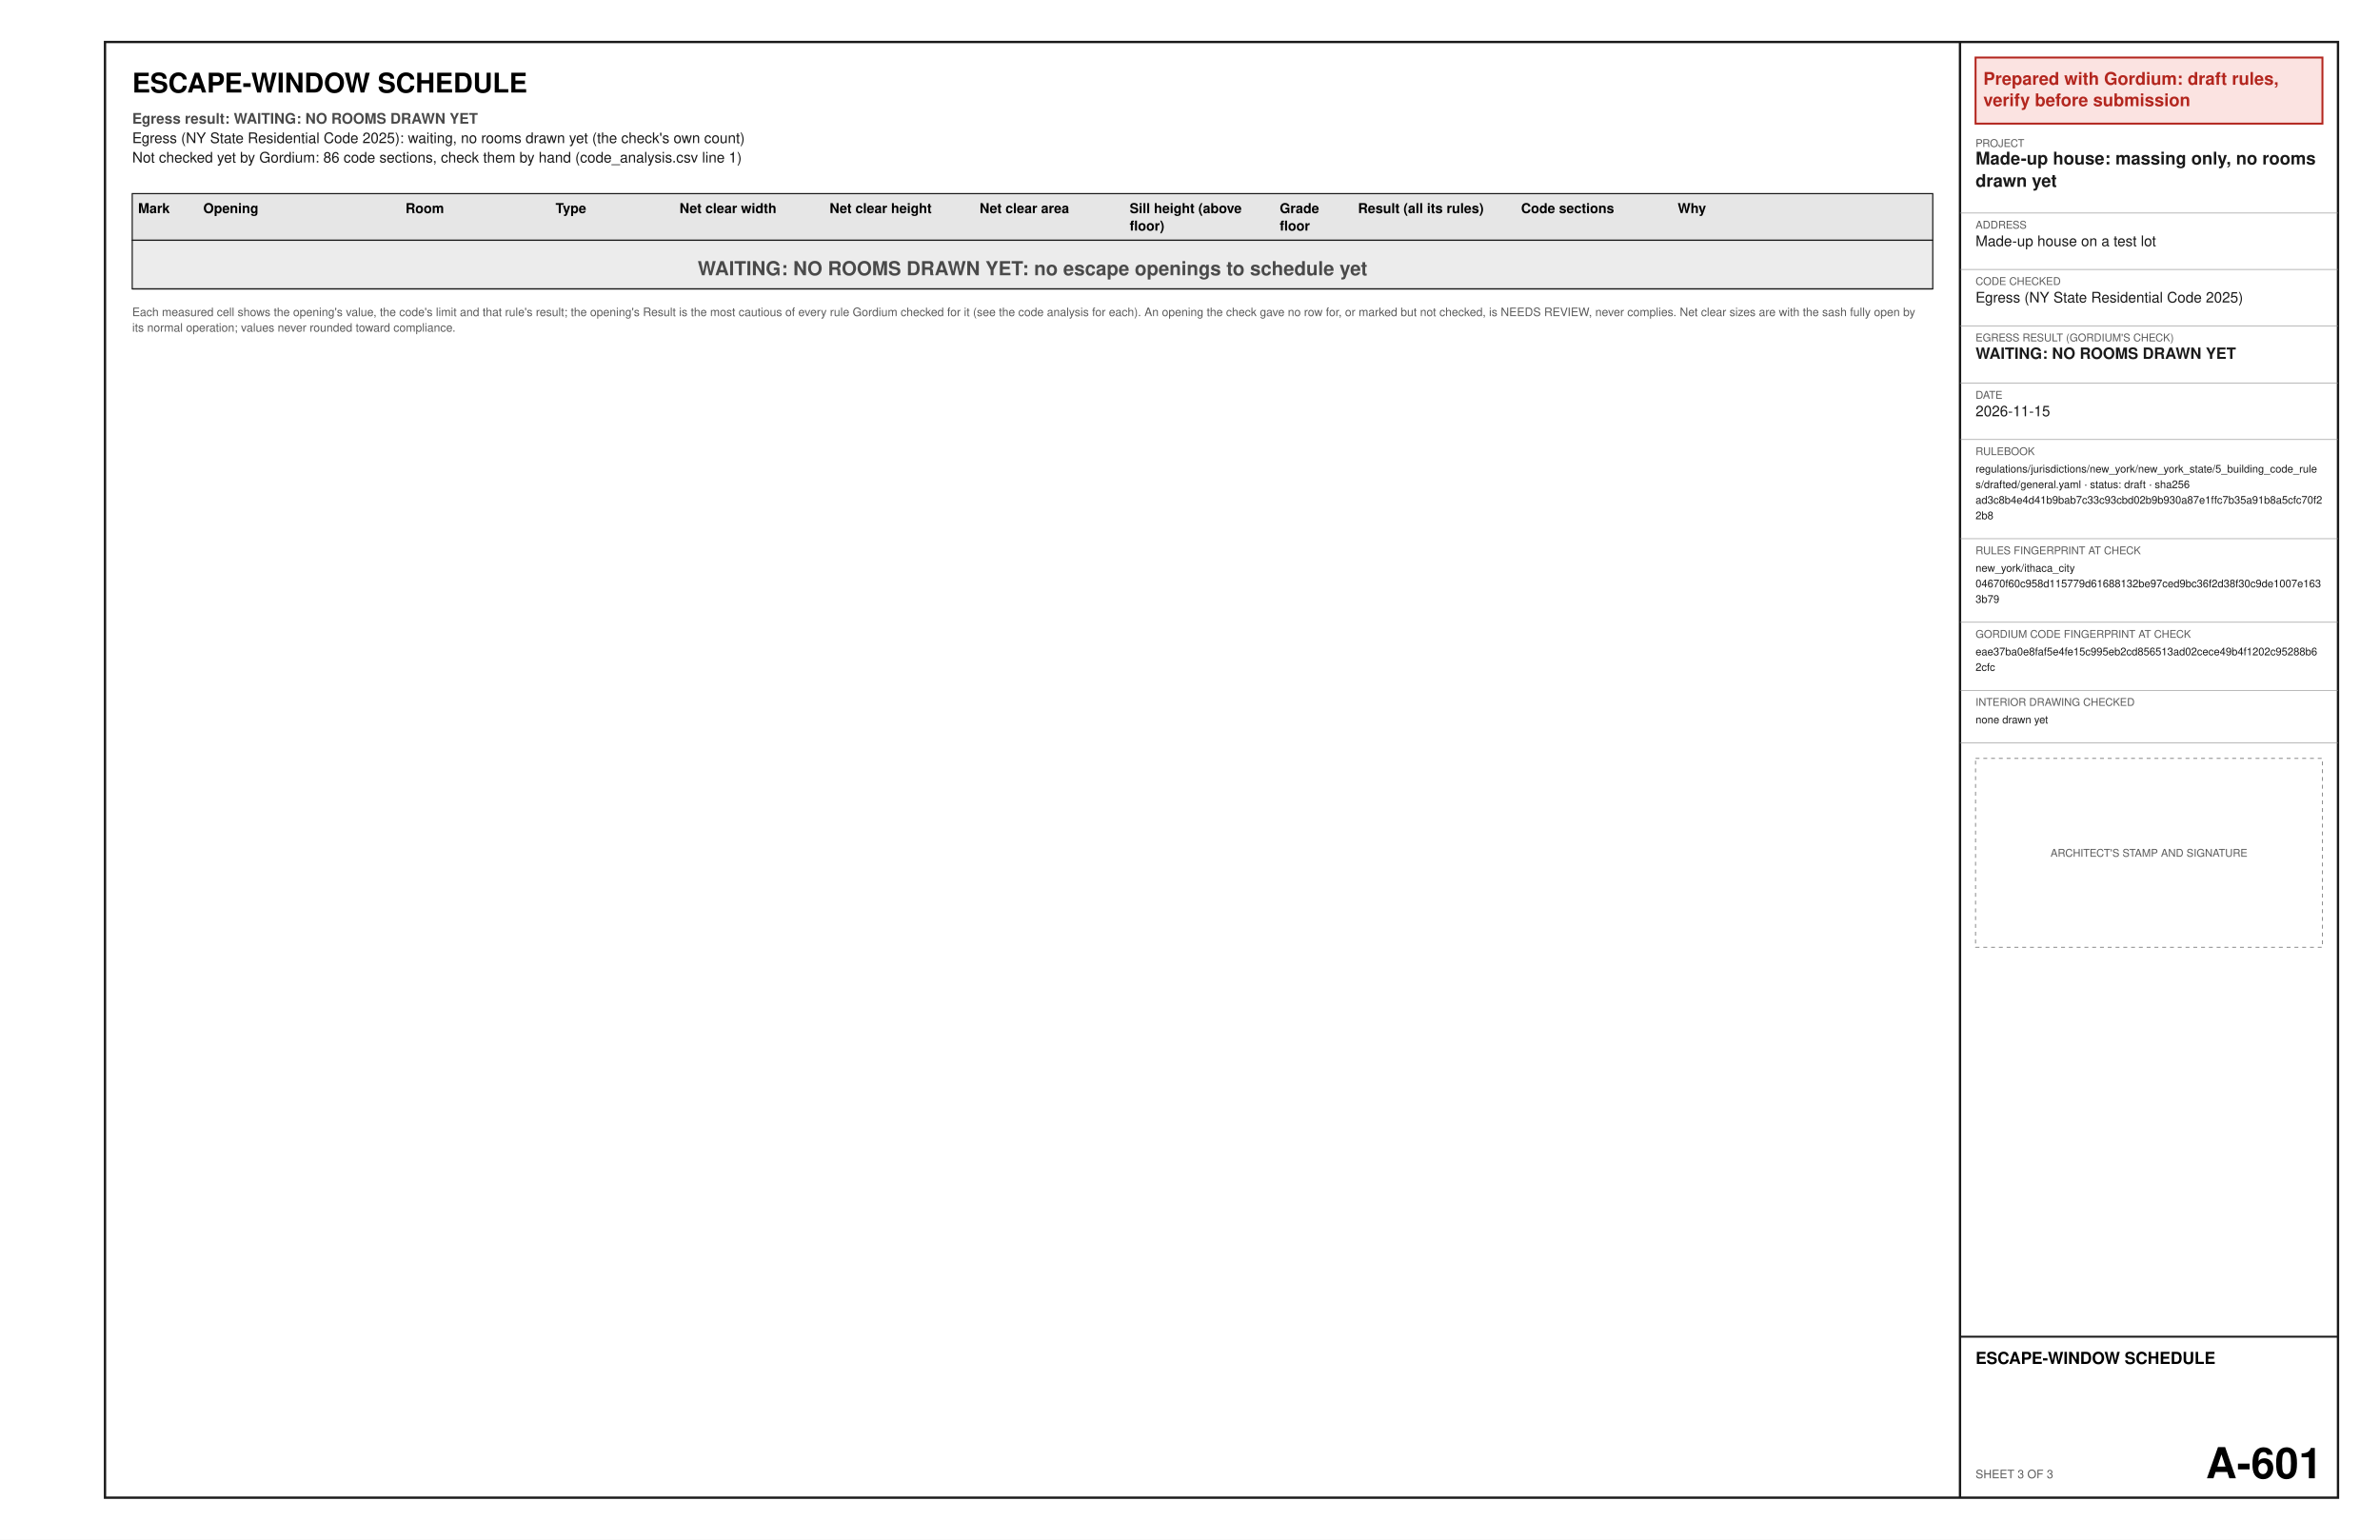
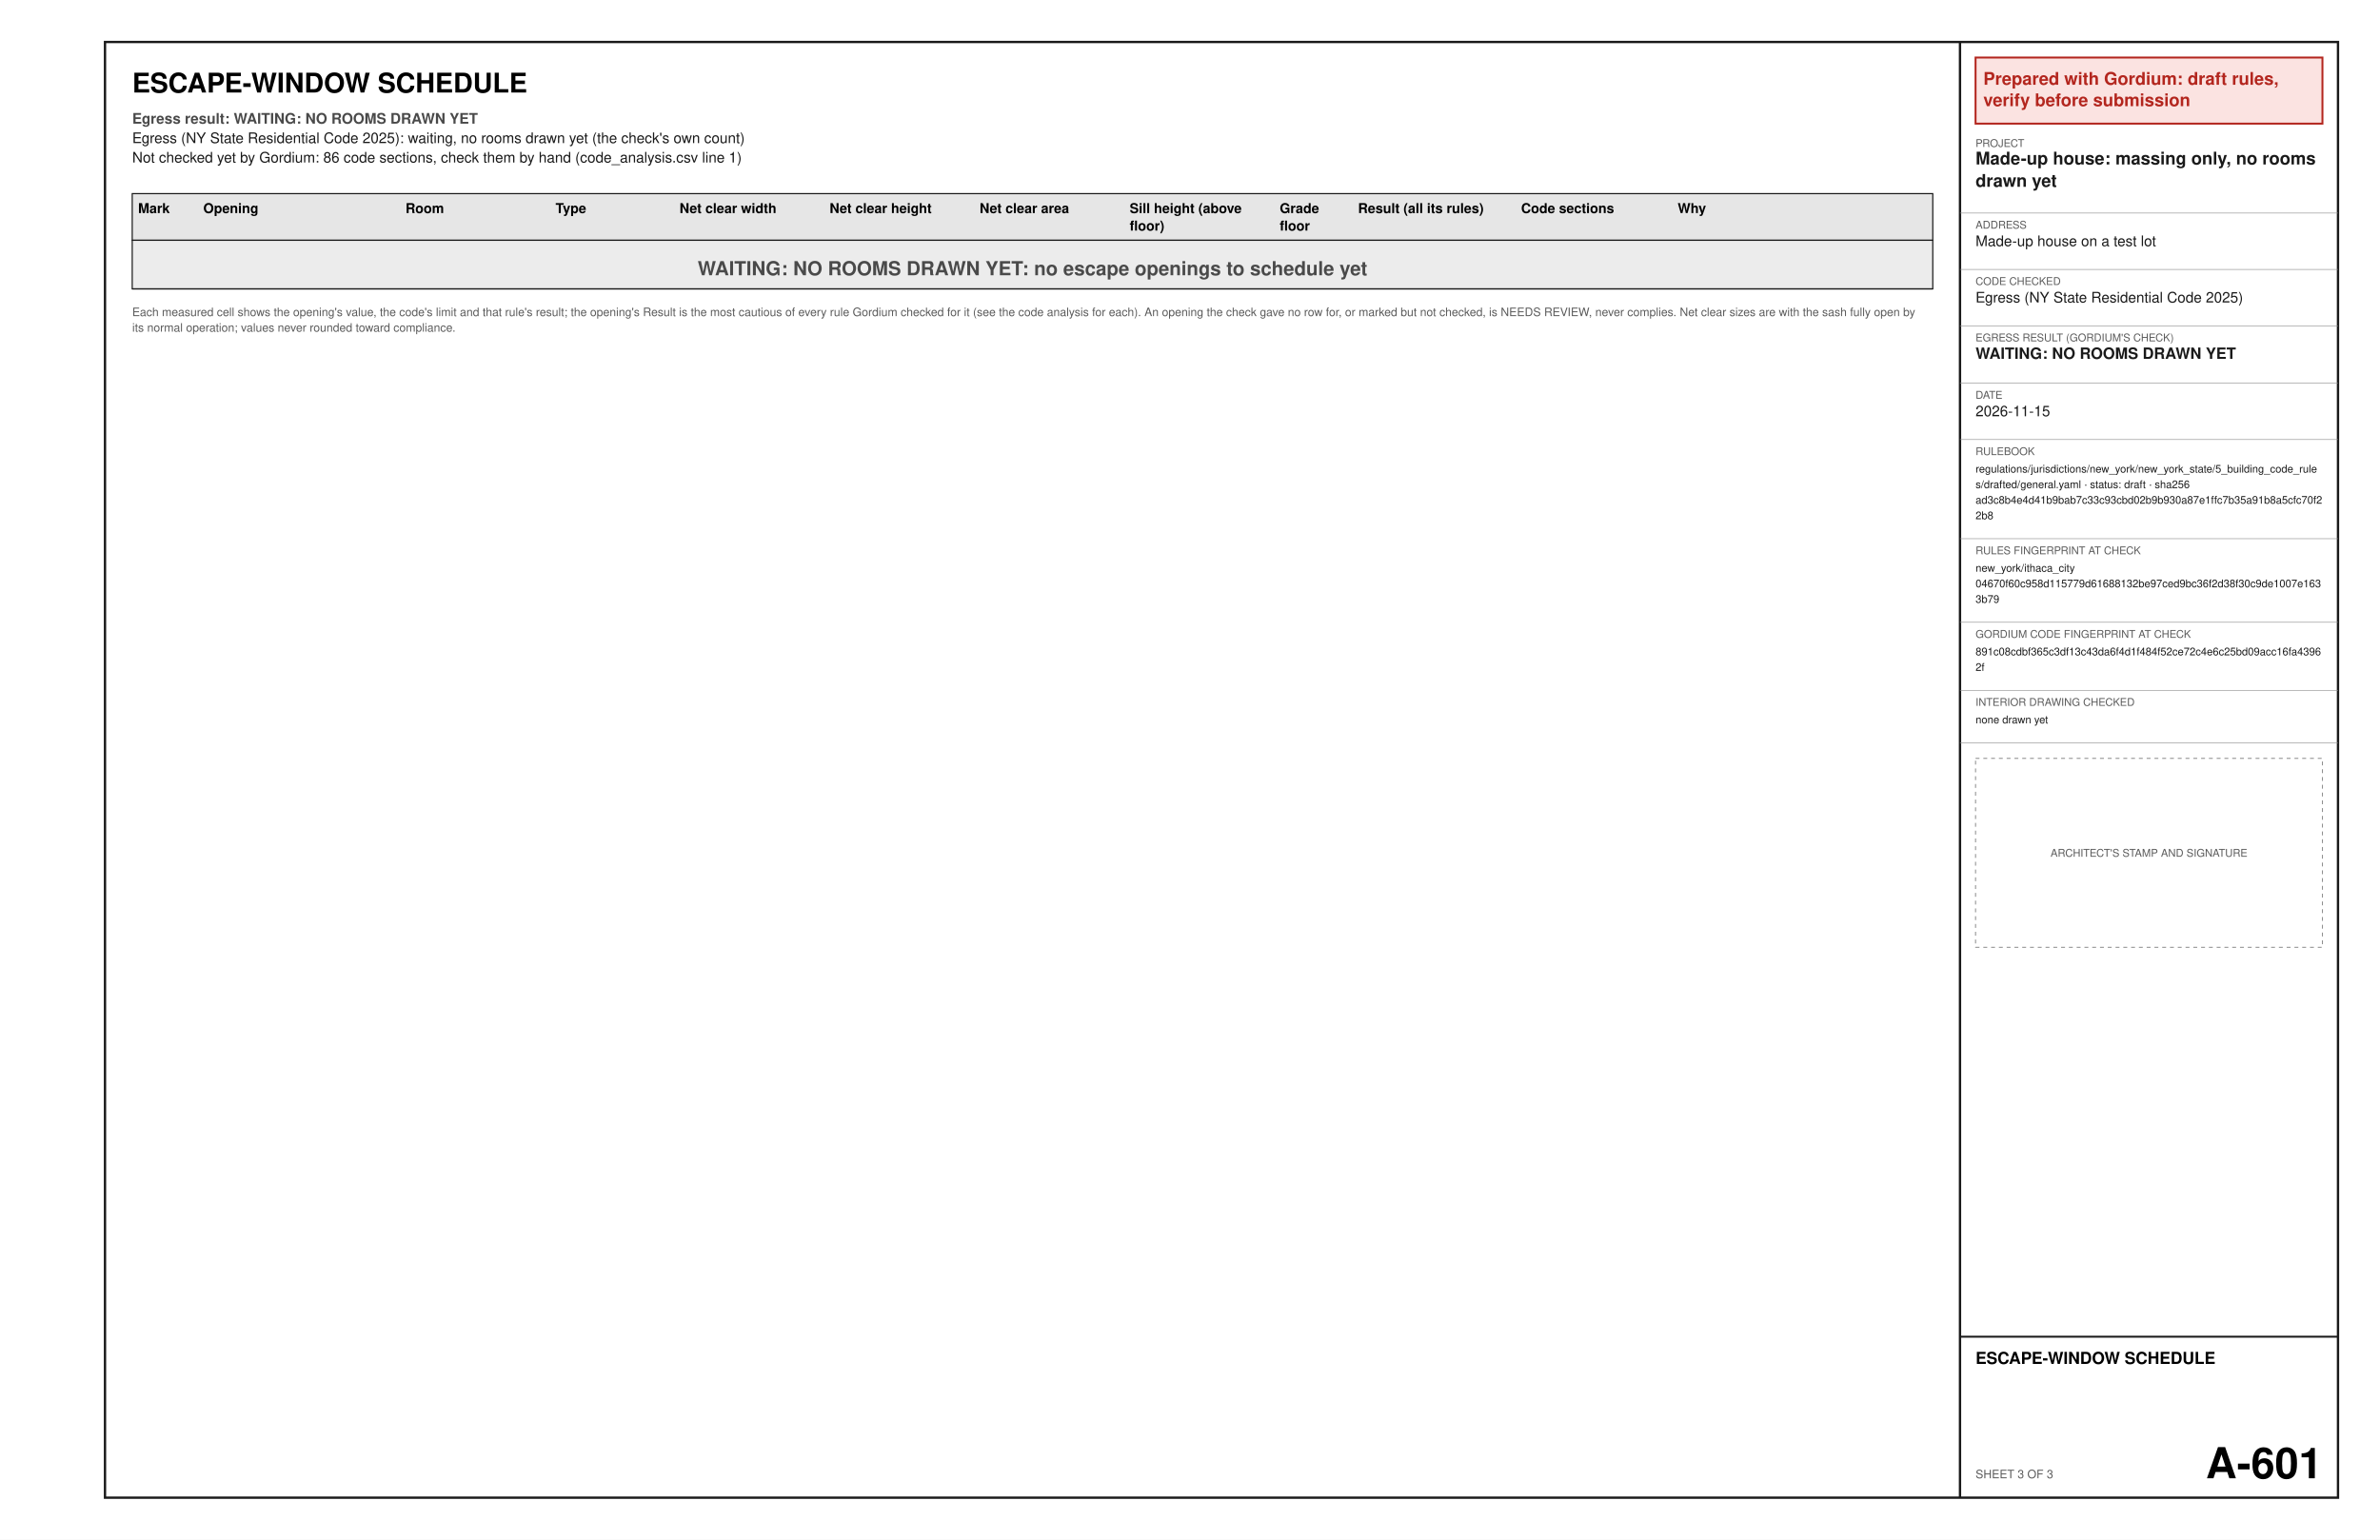
<svg xmlns="http://www.w3.org/2000/svg" width="17in" height="11in" viewBox="0 0 1224 792" font-family="Helvetica, Arial, sans-serif">
  <rect x="0" y="0" width="1224" height="792" fill="#ffffff" />
  <text x="68" y="47.6" font-size="14" font-weight="bold" text-anchor="start" fill="#000000" xml:space="preserve">ESCAPE-WINDOW SCHEDULE</text>
  <text x="68" y="63.6" font-size="7.5" font-weight="bold" text-anchor="start" fill="#4a4a4a" xml:space="preserve">Egress result: WAITING: NO ROOMS DRAWN YET</text>
  <text x="68" y="73.6" font-size="7.5" text-anchor="start" fill="#1a1a1a" xml:space="preserve">Egress (NY State Residential Code 2025): waiting, no rooms drawn yet (the check's own count)</text>
  <text x="68" y="83.6" font-size="7.5" text-anchor="start" fill="#1a1a1a" xml:space="preserve">Not checked yet by Gordium: 86 code sections, check them by hand (code_analysis.csv line 1)</text>
  <polygon points="68,99.6 994,99.6 994,123.6 68,123.6" fill="#e6e6e6" stroke="#1a1a1a" stroke-width="0.6" />
  <text x="71" y="109.6" font-size="7" font-weight="bold" text-anchor="start" fill="#000000" xml:space="preserve">Mark</text>
  <text x="104.55" y="109.6" font-size="7" font-weight="bold" text-anchor="start" fill="#000000" xml:space="preserve">Opening</text>
  <text x="208.56" y="109.6" font-size="7" font-weight="bold" text-anchor="start" fill="#000000" xml:space="preserve">Room</text>
  <text x="285.72" y="109.6" font-size="7" font-weight="bold" text-anchor="start" fill="#000000" xml:space="preserve">Type</text>
  <text x="349.47" y="109.6" font-size="7" font-weight="bold" text-anchor="start" fill="#000000" xml:space="preserve">Net clear width</text>
  <text x="426.64" y="109.6" font-size="7" font-weight="bold" text-anchor="start" fill="#000000" xml:space="preserve">Net clear height</text>
  <text x="503.8" y="109.6" font-size="7" font-weight="bold" text-anchor="start" fill="#000000" xml:space="preserve">Net clear area</text>
  <text x="580.97" y="109.6" font-size="7" font-weight="bold" text-anchor="start" fill="#000000" xml:space="preserve">Sill height (above</text>
  <text x="580.97" y="118.6" font-size="7" font-weight="bold" text-anchor="start" fill="#000000" xml:space="preserve">floor)</text>
  <text x="658.14" y="109.6" font-size="7" font-weight="bold" text-anchor="start" fill="#000000" xml:space="preserve">Grade</text>
  <text x="658.14" y="118.6" font-size="7" font-weight="bold" text-anchor="start" fill="#000000" xml:space="preserve">floor</text>
  <text x="698.4" y="109.6" font-size="7" font-weight="bold" text-anchor="start" fill="#000000" xml:space="preserve">Result (all its rules)</text>
  <text x="782.28" y="109.6" font-size="7" font-weight="bold" text-anchor="start" fill="#000000" xml:space="preserve">Code sections</text>
  <text x="862.8" y="109.6" font-size="7" font-weight="bold" text-anchor="start" fill="#000000" xml:space="preserve">Why</text>
  <polygon points="68,123.6 994,123.6 994,148.6 68,148.6" fill="#ececec" stroke="#1a1a1a" stroke-width="0.6" />
  <text x="531" y="141.6" font-size="10" font-weight="bold" text-anchor="middle" fill="#4a4a4a" xml:space="preserve">WAITING: NO ROOMS DRAWN YET: no escape openings to schedule yet</text>
  <line x1="68" y1="148.6" x2="994" y2="148.6" stroke="#1a1a1a" stroke-width="0.6" />
  <text x="68" y="162.6" font-size="6" text-anchor="start" fill="#5a5a5a" xml:space="preserve">Each measured cell shows the opening's value, the code's limit and that rule's result; the opening's Result is the most cautious of every rule Gordium checked for it (see the code analysis for each). An opening the check gave no row for, or marked but not checked, is NEEDS REVIEW, never complies. Net clear sizes are with the sash fully open by</text>
  <text x="68" y="170.6" font-size="6" text-anchor="start" fill="#5a5a5a" xml:space="preserve">its normal operation; values never rounded toward compliance.</text>
  <polygon points="54,21.6 1202.4,21.6 1202.4,770.4 54,770.4" fill="none" stroke="#1a1a1a" stroke-width="1.2" />
  <line x1="1008" y1="21.6" x2="1008" y2="770.4" stroke="#1a1a1a" stroke-width="1.2" />
  <polygon points="1016,29.6 1194.4,29.6 1194.4,63.6 1016,63.6" fill="#fbe3e1" stroke="#b3261e" stroke-width="1" />
  <text x="1020" y="43.6" font-size="9" font-weight="bold" text-anchor="start" fill="#b3261e" xml:space="preserve">Prepared with Gordium: draft rules,</text>
  <text x="1020" y="54.6" font-size="9" font-weight="bold" text-anchor="start" fill="#b3261e" xml:space="preserve">verify before submission</text>
  <text x="1016" y="75.6" font-size="5.5" text-anchor="start" fill="#5a5a5a" xml:space="preserve">PROJECT</text>
  <text x="1016" y="84.6" font-size="9" font-weight="bold" text-anchor="start" fill="#1a1a1a" xml:space="preserve">Made-up house: massing only, no rooms</text>
  <text x="1016" y="96.1" font-size="9" font-weight="bold" text-anchor="start" fill="#1a1a1a" xml:space="preserve">drawn yet</text>
  <line x1="1008" y1="109.6" x2="1202.4" y2="109.6" stroke="#8c8c8c" stroke-width="0.3" />
  <text x="1016" y="117.6" font-size="5.5" text-anchor="start" fill="#5a5a5a" xml:space="preserve">ADDRESS</text>
  <text x="1016" y="126.6" font-size="7.5" text-anchor="start" fill="#1a1a1a" xml:space="preserve">Made-up house on a test lot</text>
  <line x1="1008" y1="138.6" x2="1202.4" y2="138.6" stroke="#8c8c8c" stroke-width="0.3" />
  <text x="1016" y="146.6" font-size="5.5" text-anchor="start" fill="#5a5a5a" xml:space="preserve">CODE CHECKED</text>
  <text x="1016" y="155.6" font-size="7.5" text-anchor="start" fill="#1a1a1a" xml:space="preserve">Egress (NY State Residential Code 2025)</text>
  <line x1="1008" y1="167.6" x2="1202.4" y2="167.6" stroke="#8c8c8c" stroke-width="0.3" />
  <text x="1016" y="175.6" font-size="5.5" text-anchor="start" fill="#5a5a5a" xml:space="preserve">EGRESS RESULT (GORDIUM'S CHECK)</text>
  <text x="1016" y="184.6" font-size="8" font-weight="bold" text-anchor="start" fill="#1a1a1a" xml:space="preserve">WAITING: NO ROOMS DRAWN YET</text>
  <line x1="1008" y1="197.1" x2="1202.4" y2="197.1" stroke="#8c8c8c" stroke-width="0.3" />
  <text x="1016" y="205.1" font-size="5.5" text-anchor="start" fill="#5a5a5a" xml:space="preserve">DATE</text>
  <text x="1016" y="214.1" font-size="7.5" text-anchor="start" fill="#1a1a1a" xml:space="preserve">2026-11-15</text>
  <line x1="1008" y1="226.1" x2="1202.4" y2="226.1" stroke="#8c8c8c" stroke-width="0.3" />
  <text x="1016" y="234.1" font-size="5.5" text-anchor="start" fill="#5a5a5a" xml:space="preserve">RULEBOOK</text>
  <text x="1016" y="243.1" font-size="5.5" text-anchor="start" fill="#1a1a1a" xml:space="preserve">regulations/jurisdictions/new_york/new_york_state/5_building_code_rule</text>
  <text x="1016" y="251.1" font-size="5.5" text-anchor="start" fill="#1a1a1a" xml:space="preserve">s/drafted/general.yaml · status: draft · sha256</text>
  <text x="1016" y="259.1" font-size="5.5" text-anchor="start" fill="#1a1a1a" xml:space="preserve">ad3c8b4e4d41b9bab7c33c93cbd02b9b930a87e1ffc7b35a91b8a5cfc70f2</text>
  <text x="1016" y="267.1" font-size="5.5" text-anchor="start" fill="#1a1a1a" xml:space="preserve">2b8</text>
  <line x1="1008" y1="277.1" x2="1202.4" y2="277.1" stroke="#8c8c8c" stroke-width="0.3" />
  <text x="1016" y="285.1" font-size="5.5" text-anchor="start" fill="#5a5a5a" xml:space="preserve">RULES FINGERPRINT AT CHECK</text>
  <text x="1016" y="294.1" font-size="5.5" text-anchor="start" fill="#1a1a1a" xml:space="preserve">new_york/ithaca_city</text>
  <text x="1016" y="302.1" font-size="5.5" text-anchor="start" fill="#1a1a1a" xml:space="preserve">04670f60c958d115779d61688132be97ced9bc36f2d38f30c9de1007e163</text>
  <text x="1016" y="310.1" font-size="5.5" text-anchor="start" fill="#1a1a1a" xml:space="preserve">3b79</text>
  <line x1="1008" y1="320.1" x2="1202.4" y2="320.1" stroke="#8c8c8c" stroke-width="0.3" />
  <text x="1016" y="328.1" font-size="5.5" text-anchor="start" fill="#5a5a5a" xml:space="preserve">GORDIUM CODE FINGERPRINT AT CHECK</text>
-   <text x="1016" y="337.1" font-size="5.5" text-anchor="start" fill="#1a1a1a" xml:space="preserve">eae37ba0e8faf5e4fe15c995eb2cd856513ad02cece49b4f1202c95288b6</text>
-   <text x="1016" y="345.1" font-size="5.5" text-anchor="start" fill="#1a1a1a" xml:space="preserve">2cfc</text>
+   <text x="1016" y="337.1" font-size="5.5" text-anchor="start" fill="#1a1a1a" xml:space="preserve">891c08cdbf365c3df13c43da6f4d1f484f52ce72c4e6c25bd09acc16fa4396</text>
+   <text x="1016" y="345.1" font-size="5.5" text-anchor="start" fill="#1a1a1a" xml:space="preserve">2f</text>
  <line x1="1008" y1="355.1" x2="1202.4" y2="355.1" stroke="#8c8c8c" stroke-width="0.3" />
  <text x="1016" y="363.1" font-size="5.5" text-anchor="start" fill="#5a5a5a" xml:space="preserve">INTERIOR DRAWING CHECKED</text>
  <text x="1016" y="372.1" font-size="5.5" text-anchor="start" fill="#1a1a1a" xml:space="preserve">none drawn yet</text>
  <line x1="1008" y1="382.1" x2="1202.4" y2="382.1" stroke="#8c8c8c" stroke-width="0.3" />
  <polygon points="1016,390.1 1194.4,390.1 1194.4,487.3 1016,487.3" fill="none" stroke="#8c8c8c" stroke-width="0.5" stroke-dasharray="2 2" />
  <text x="1105.2" y="440.7" font-size="5.5" text-anchor="middle" fill="#5a5a5a" xml:space="preserve">ARCHITECT'S STAMP AND SIGNATURE</text>
  <line x1="1008" y1="687.6" x2="1202.4" y2="687.6" stroke="#1a1a1a" stroke-width="1" />
  <text x="1016" y="701.6" font-size="8.5" font-weight="bold" text-anchor="start" fill="#000000" xml:space="preserve">ESCAPE-WINDOW SCHEDULE</text>
  <text x="1016" y="760.4" font-size="6" text-anchor="start" fill="#5a5a5a" xml:space="preserve">SHEET 3 OF 3</text>
  <text x="1194.4" y="760.4" font-size="22" font-weight="bold" text-anchor="end" fill="#000000" xml:space="preserve">A-601</text>
</svg>
